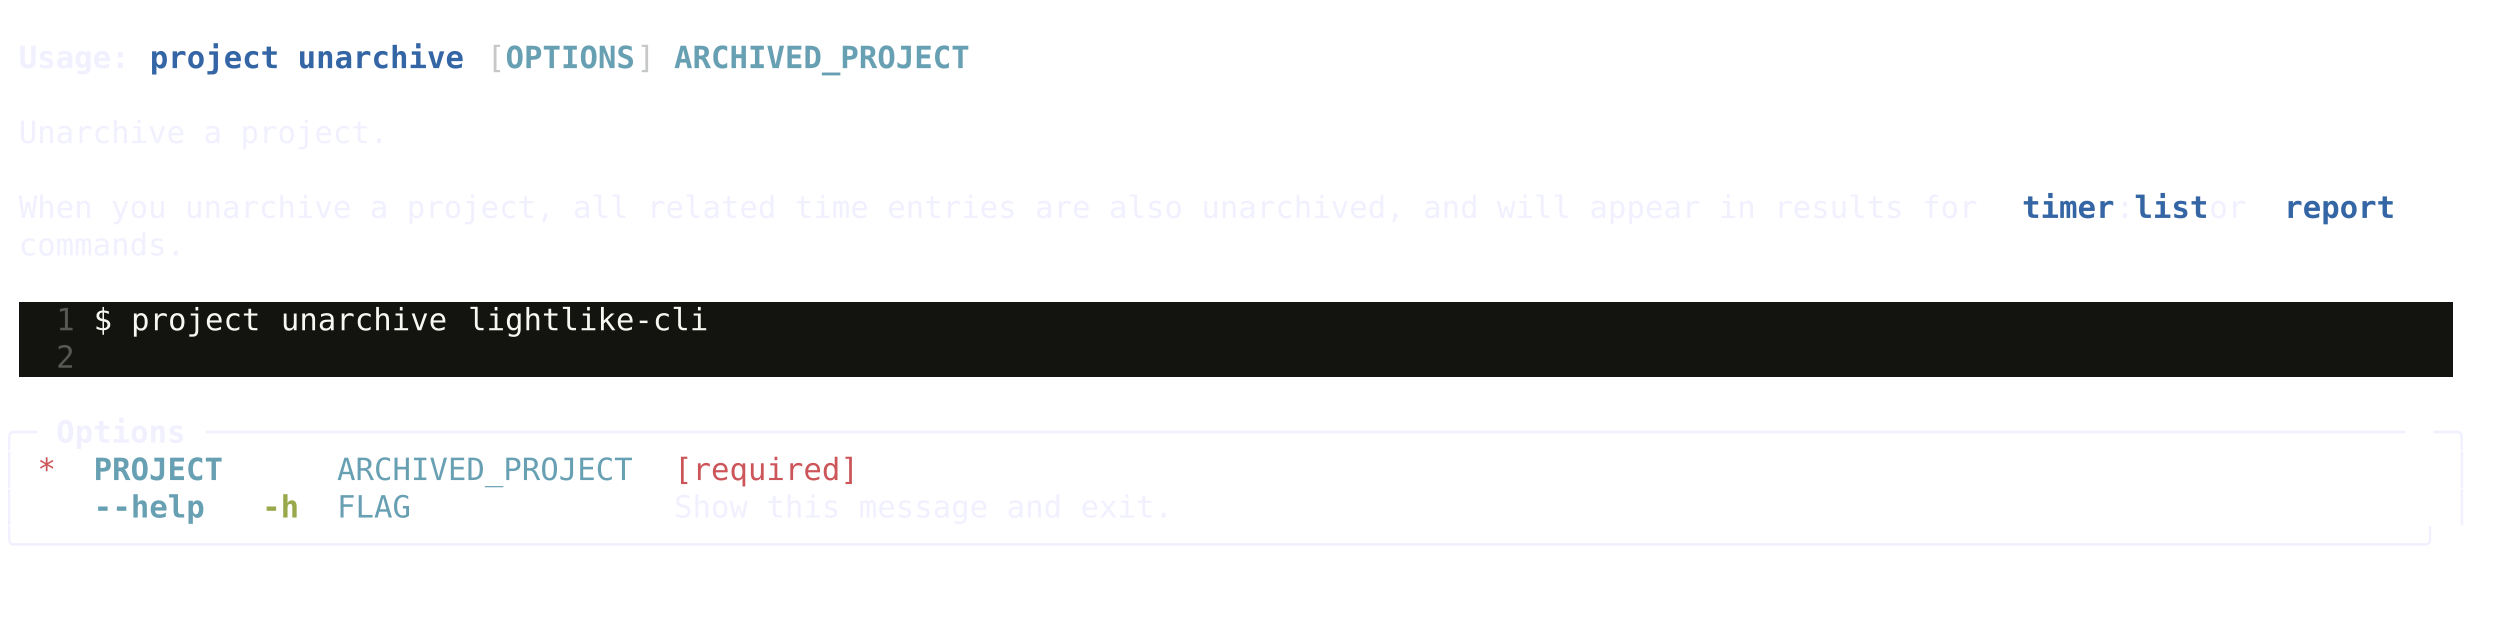
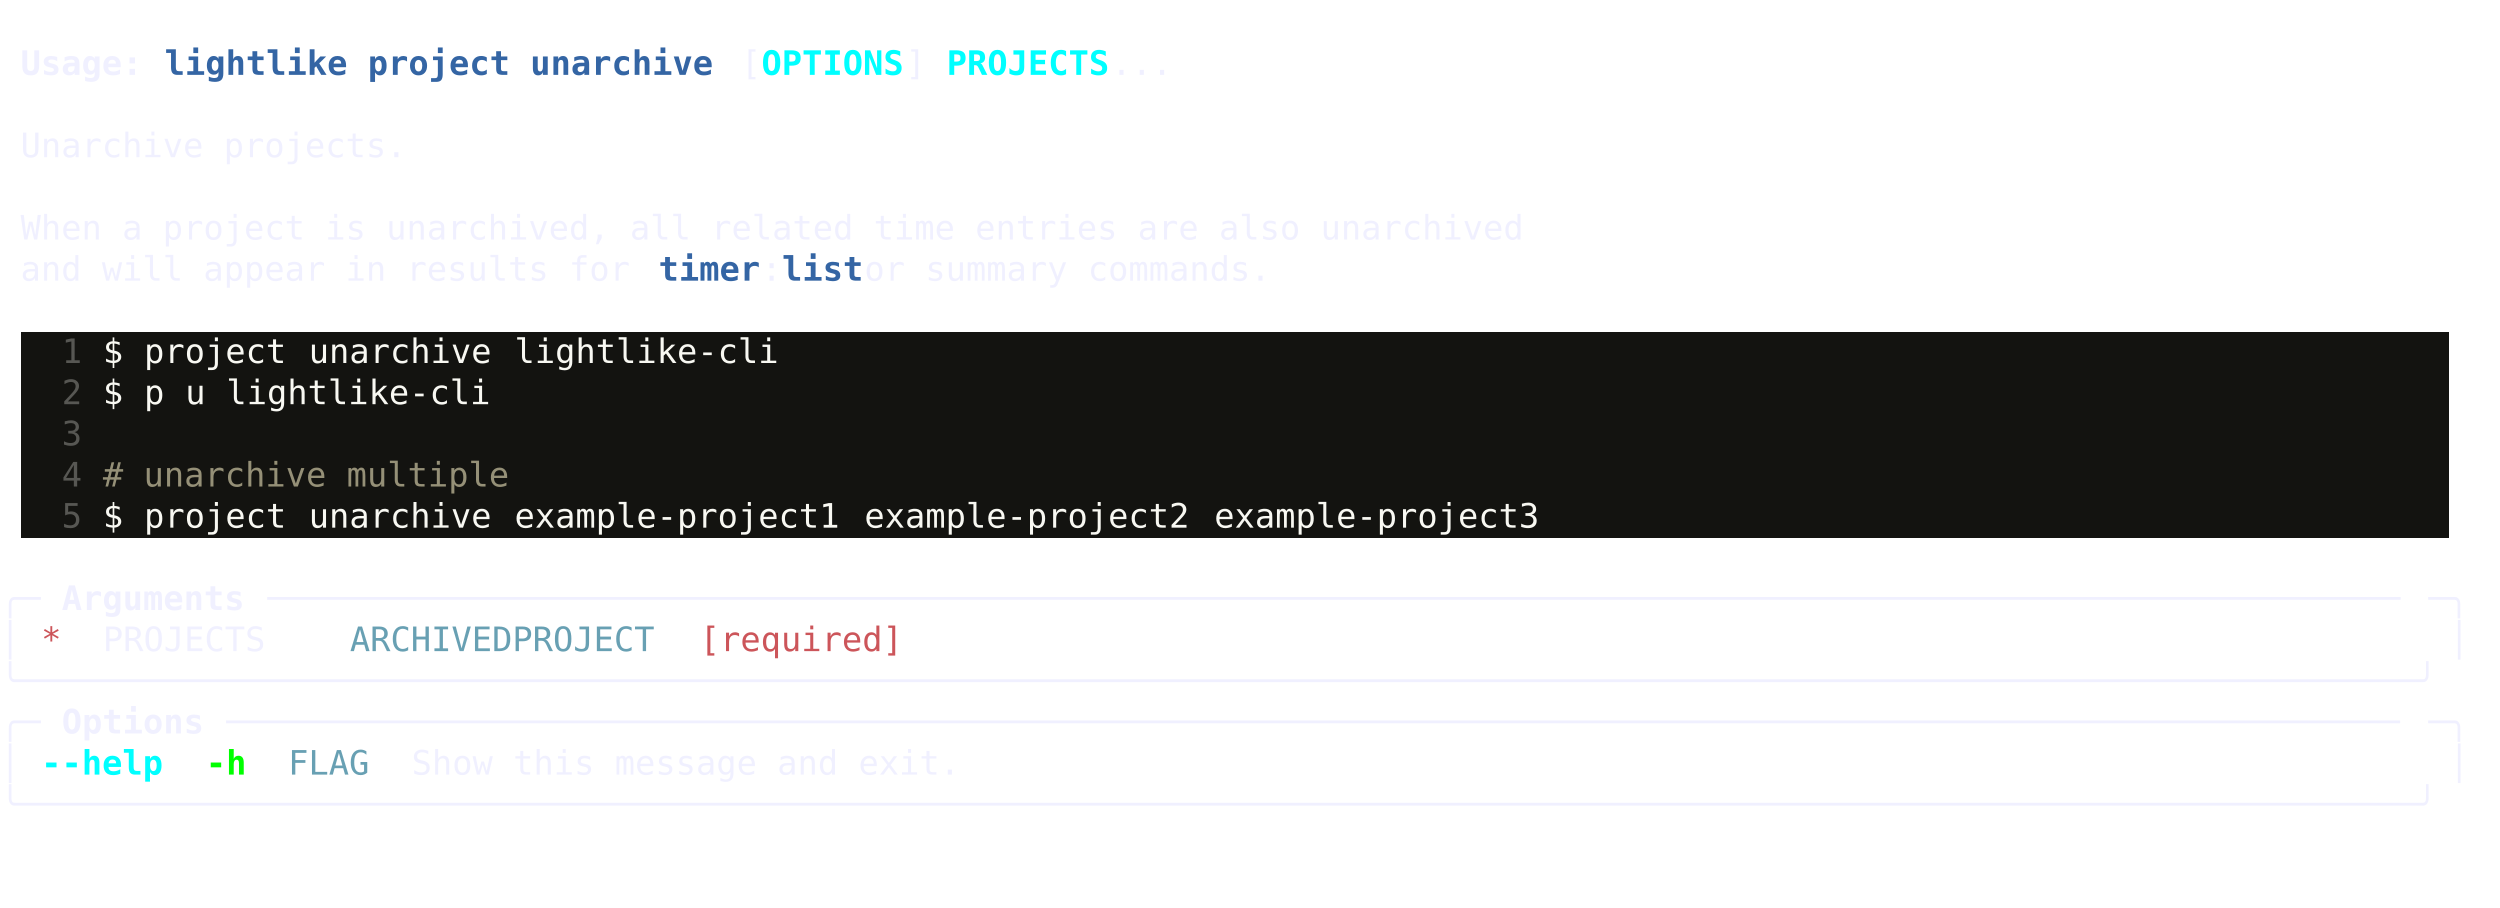
- <svg xmlns="http://www.w3.org/2000/svg" class="rich-terminal" viewBox="0 0 1629 416.0">
+ <svg xmlns="http://www.w3.org/2000/svg" class="rich-terminal" viewBox="0 0 1482 538.0">
  <style>

    @font-face {
-         font-family: "Source Code Pro";
-         src: local("Source Code Pro"),
-                 url('https://fonts.googleapis.com/css2?family=Source+Code+Pro:ital,wght@0,200..900;1,200..900'),
+         font-family: "Fira Code";
+         src: local("FiraCode-Regular"),
+                 url("https://cdnjs.cloudflare.com/ajax/libs/firacode/6.2.0/woff2/FiraCode-Regular.woff2") format("woff2"),
+                 url("https://cdnjs.cloudflare.com/ajax/libs/firacode/6.2.0/woff/FiraCode-Regular.woff") format("woff");
        font-style: normal;
        font-weight: 400;
    }
- 
- 
-     .terminal-3678254827-matrix {
-         font-family: Source Code Pro, monospace;
+     @font-face {
+         font-family: "Fira Code";
+         src: local("FiraCode-Bold"),
+                 url("https://cdnjs.cloudflare.com/ajax/libs/firacode/6.2.0/woff2/FiraCode-Bold.woff2") format("woff2"),
+                 url("https://cdnjs.cloudflare.com/ajax/libs/firacode/6.2.0/woff/FiraCode-Bold.woff") format("woff");
+         font-style: bold;
+         font-weight: 700;
+     }
+ 
+     .terminal-3994254297-matrix {
+         font-family: Fira Code, monospace;
        font-size: 20px;
        line-height: 24.4px;
        font-variant-east-asian: full-width;
    }

-     .terminal-3678254827-title {
+     .terminal-3994254297-title {
        font-size: 18px;
        font-weight: bold;
-         font-family: Source Code Pro;
-     }
- 
-     .terminal-3678254827-r1 { fill: #c5c8c6 }
- .terminal-3678254827-r2 { fill: #f0f0ff;font-weight: bold }
- .terminal-3678254827-r3 { fill: #3465a4;font-weight: bold }
- .terminal-3678254827-r4 { fill: #68a0b3;font-weight: bold }
- .terminal-3678254827-r5 { fill: #f0f0ff }
- .terminal-3678254827-r6 { fill: #e1e1db;font-weight: bold }
- .terminal-3678254827-r7 { fill: #575753 }
- .terminal-3678254827-r8 { fill: #f8f8f2 }
- .terminal-3678254827-r9 { fill: #cc555a }
- .terminal-3678254827-r10 { fill: #68a0b3 }
- .terminal-3678254827-r11 { fill: #98a84b;font-weight: bold }
+         font-family: arial;
+     }
+ 
+     .terminal-3994254297-r1 { fill: #f0f0ff }
+ .terminal-3994254297-r2 { fill: #c5c8c6 }
+ .terminal-3994254297-r3 { fill: #f0f0ff;font-weight: bold }
+ .terminal-3994254297-r4 { fill: #3465a4;font-weight: bold }
+ .terminal-3994254297-r5 { fill: #00ffff;font-weight: bold }
+ .terminal-3994254297-r6 { fill: #e1e1db;font-weight: bold }
+ .terminal-3994254297-r7 { fill: #575753 }
+ .terminal-3994254297-r8 { fill: #f8f8f2 }
+ .terminal-3994254297-r9 { fill: #959077 }
+ .terminal-3994254297-r10 { fill: #cc555a }
+ .terminal-3994254297-r11 { fill: #68a0b3 }
+ .terminal-3994254297-r12 { fill: #00ff00;font-weight: bold }
    </style>
  <defs>
-     <clipPath id="terminal-3678254827-clip-terminal">
-       <rect x="0" y="0" width="1609.4" height="365.0" />
-     </clipPath>
-     <clipPath id="terminal-3678254827-line-0">
-       <rect x="0" y="1.5" width="1610.4" height="24.65" />
-     </clipPath>
-     <clipPath id="terminal-3678254827-line-1">
-       <rect x="0" y="25.9" width="1610.4" height="24.65" />
-     </clipPath>
-     <clipPath id="terminal-3678254827-line-2">
-       <rect x="0" y="50.3" width="1610.4" height="24.65" />
-     </clipPath>
-     <clipPath id="terminal-3678254827-line-3">
-       <rect x="0" y="74.7" width="1610.4" height="24.65" />
-     </clipPath>
-     <clipPath id="terminal-3678254827-line-4">
-       <rect x="0" y="99.1" width="1610.4" height="24.65" />
-     </clipPath>
-     <clipPath id="terminal-3678254827-line-5">
-       <rect x="0" y="123.5" width="1610.4" height="24.65" />
-     </clipPath>
-     <clipPath id="terminal-3678254827-line-6">
-       <rect x="0" y="147.9" width="1610.4" height="24.65" />
-     </clipPath>
-     <clipPath id="terminal-3678254827-line-7">
-       <rect x="0" y="172.3" width="1610.4" height="24.65" />
-     </clipPath>
-     <clipPath id="terminal-3678254827-line-8">
-       <rect x="0" y="196.7" width="1610.4" height="24.65" />
-     </clipPath>
-     <clipPath id="terminal-3678254827-line-9">
-       <rect x="0" y="221.1" width="1610.4" height="24.65" />
-     </clipPath>
-     <clipPath id="terminal-3678254827-line-10">
-       <rect x="0" y="245.5" width="1610.4" height="24.65" />
-     </clipPath>
-     <clipPath id="terminal-3678254827-line-11">
-       <rect x="0" y="269.9" width="1610.4" height="24.65" />
-     </clipPath>
-     <clipPath id="terminal-3678254827-line-12">
-       <rect x="0" y="294.3" width="1610.4" height="24.65" />
-     </clipPath>
-     <clipPath id="terminal-3678254827-line-13">
-       <rect x="0" y="318.7" width="1610.4" height="24.65" />
+     <clipPath id="terminal-3994254297-clip-terminal">
+       <rect x="0" y="0" width="1463.0" height="487.0" />
+     </clipPath>
+     <clipPath id="terminal-3994254297-line-0">
+       <rect x="0" y="1.5" width="1464" height="24.65" />
+     </clipPath>
+     <clipPath id="terminal-3994254297-line-1">
+       <rect x="0" y="25.9" width="1464" height="24.65" />
+     </clipPath>
+     <clipPath id="terminal-3994254297-line-2">
+       <rect x="0" y="50.3" width="1464" height="24.65" />
+     </clipPath>
+     <clipPath id="terminal-3994254297-line-3">
+       <rect x="0" y="74.7" width="1464" height="24.65" />
+     </clipPath>
+     <clipPath id="terminal-3994254297-line-4">
+       <rect x="0" y="99.1" width="1464" height="24.65" />
+     </clipPath>
+     <clipPath id="terminal-3994254297-line-5">
+       <rect x="0" y="123.5" width="1464" height="24.65" />
+     </clipPath>
+     <clipPath id="terminal-3994254297-line-6">
+       <rect x="0" y="147.9" width="1464" height="24.65" />
+     </clipPath>
+     <clipPath id="terminal-3994254297-line-7">
+       <rect x="0" y="172.3" width="1464" height="24.65" />
+     </clipPath>
+     <clipPath id="terminal-3994254297-line-8">
+       <rect x="0" y="196.7" width="1464" height="24.65" />
+     </clipPath>
+     <clipPath id="terminal-3994254297-line-9">
+       <rect x="0" y="221.1" width="1464" height="24.65" />
+     </clipPath>
+     <clipPath id="terminal-3994254297-line-10">
+       <rect x="0" y="245.5" width="1464" height="24.65" />
+     </clipPath>
+     <clipPath id="terminal-3994254297-line-11">
+       <rect x="0" y="269.9" width="1464" height="24.65" />
+     </clipPath>
+     <clipPath id="terminal-3994254297-line-12">
+       <rect x="0" y="294.3" width="1464" height="24.65" />
+     </clipPath>
+     <clipPath id="terminal-3994254297-line-13">
+       <rect x="0" y="318.7" width="1464" height="24.65" />
+     </clipPath>
+     <clipPath id="terminal-3994254297-line-14">
+       <rect x="0" y="343.1" width="1464" height="24.65" />
+     </clipPath>
+     <clipPath id="terminal-3994254297-line-15">
+       <rect x="0" y="367.5" width="1464" height="24.65" />
+     </clipPath>
+     <clipPath id="terminal-3994254297-line-16">
+       <rect x="0" y="391.9" width="1464" height="24.65" />
+     </clipPath>
+     <clipPath id="terminal-3994254297-line-17">
+       <rect x="0" y="416.3" width="1464" height="24.65" />
+     </clipPath>
+     <clipPath id="terminal-3994254297-line-18">
+       <rect x="0" y="440.7" width="1464" height="24.65" />
    </clipPath>
  </defs>
  <rect fill="#131310" x="12.2" y="196.7" width="24.4" height="24.65" shape-rendering="crispEdges" />
  <rect fill="#131310" x="36.6" y="196.7" width="24.4" height="24.65" shape-rendering="crispEdges" />
  <rect fill="#131310" x="61" y="196.7" width="24.4" height="24.65" shape-rendering="crispEdges" />
  <rect fill="#131310" x="85.4" y="196.7" width="85.4" height="24.65" shape-rendering="crispEdges" />
  <rect fill="#131310" x="170.8" y="196.7" width="12.2" height="24.65" shape-rendering="crispEdges" />
  <rect fill="#131310" x="183" y="196.7" width="109.8" height="24.65" shape-rendering="crispEdges" />
  <rect fill="#131310" x="292.8" y="196.7" width="12.2" height="24.65" shape-rendering="crispEdges" />
  <rect fill="#131310" x="305" y="196.7" width="158.6" height="24.65" shape-rendering="crispEdges" />
-   <rect fill="#131310" x="463.6" y="196.7" width="1134.6" height="24.65" shape-rendering="crispEdges" />
+   <rect fill="#131310" x="463.6" y="196.7" width="988.2" height="24.65" shape-rendering="crispEdges" />
  <rect fill="#131310" x="12.2" y="221.1" width="24.4" height="24.65" shape-rendering="crispEdges" />
  <rect fill="#131310" x="36.6" y="221.1" width="24.4" height="24.65" shape-rendering="crispEdges" />
-   <rect fill="#131310" x="61" y="221.1" width="1537.2" height="24.65" shape-rendering="crispEdges" />
-   <g class="terminal-3678254827-matrix">
-     <text class="terminal-3678254827-r1" x="1610.4" y="20" textLength="12.2" clip-path="url(#terminal-3678254827-line-0)">
- </text>
-     <text class="terminal-3678254827-r2" x="12.2" y="44.4" textLength="73.2" clip-path="url(#terminal-3678254827-line-1)">Usage:</text>
-     <text class="terminal-3678254827-r3" x="97.6" y="44.4" textLength="207.4" clip-path="url(#terminal-3678254827-line-1)">project unarchive</text>
-     <text class="terminal-3678254827-r1" x="317.2" y="44.4" textLength="12.2" clip-path="url(#terminal-3678254827-line-1)">[</text>
-     <text class="terminal-3678254827-r4" x="329.4" y="44.4" textLength="85.4" clip-path="url(#terminal-3678254827-line-1)">OPTIONS</text>
-     <text class="terminal-3678254827-r1" x="414.8" y="44.4" textLength="24.4" clip-path="url(#terminal-3678254827-line-1)">] </text>
-     <text class="terminal-3678254827-r4" x="439.2" y="44.4" textLength="195.2" clip-path="url(#terminal-3678254827-line-1)">ARCHIVED_PROJECT</text>
-     <text class="terminal-3678254827-r1" x="1610.4" y="44.4" textLength="12.2" clip-path="url(#terminal-3678254827-line-1)">
- </text>
-     <text class="terminal-3678254827-r1" x="1610.4" y="68.8" textLength="12.2" clip-path="url(#terminal-3678254827-line-2)">
- </text>
-     <text class="terminal-3678254827-r5" x="12.2" y="93.2" textLength="244" clip-path="url(#terminal-3678254827-line-3)">Unarchive a project.</text>
-     <text class="terminal-3678254827-r1" x="1610.4" y="93.2" textLength="12.2" clip-path="url(#terminal-3678254827-line-3)">
- </text>
-     <text class="terminal-3678254827-r1" x="1610.4" y="117.6" textLength="12.2" clip-path="url(#terminal-3678254827-line-4)">
- </text>
-     <text class="terminal-3678254827-r5" x="12.2" y="142" textLength="1305.4" clip-path="url(#terminal-3678254827-line-5)">When you unarchive a project, all related time entries are also unarchived, and will appear in results for </text>
-     <text class="terminal-3678254827-r3" x="1317.6" y="142" textLength="61" clip-path="url(#terminal-3678254827-line-5)">timer</text>
-     <text class="terminal-3678254827-r5" x="1378.6" y="142" textLength="12.2" clip-path="url(#terminal-3678254827-line-5)">:</text>
-     <text class="terminal-3678254827-r3" x="1390.8" y="142" textLength="48.8" clip-path="url(#terminal-3678254827-line-5)">list</text>
-     <text class="terminal-3678254827-r5" x="1439.6" y="142" textLength="48.8" clip-path="url(#terminal-3678254827-line-5)"> or </text>
-     <text class="terminal-3678254827-r3" x="1488.4" y="142" textLength="73.2" clip-path="url(#terminal-3678254827-line-5)">report</text>
-     <text class="terminal-3678254827-r1" x="1610.4" y="142" textLength="12.2" clip-path="url(#terminal-3678254827-line-5)">
- </text>
-     <text class="terminal-3678254827-r5" x="12.2" y="166.4" textLength="109.8" clip-path="url(#terminal-3678254827-line-6)">commands.</text>
-     <text class="terminal-3678254827-r1" x="1610.4" y="166.4" textLength="12.2" clip-path="url(#terminal-3678254827-line-6)">
- </text>
-     <text class="terminal-3678254827-r1" x="1610.4" y="190.8" textLength="12.2" clip-path="url(#terminal-3678254827-line-7)">
- </text>
-     <text class="terminal-3678254827-r7" x="36.6" y="215.2" textLength="24.4" clip-path="url(#terminal-3678254827-line-8)">1 </text>
-     <text class="terminal-3678254827-r8" x="61" y="215.2" textLength="24.4" clip-path="url(#terminal-3678254827-line-8)">$ </text>
-     <text class="terminal-3678254827-r8" x="85.4" y="215.2" textLength="85.4" clip-path="url(#terminal-3678254827-line-8)">project</text>
-     <text class="terminal-3678254827-r8" x="183" y="215.2" textLength="109.8" clip-path="url(#terminal-3678254827-line-8)">unarchive</text>
-     <text class="terminal-3678254827-r8" x="305" y="215.2" textLength="158.6" clip-path="url(#terminal-3678254827-line-8)">lightlike-cli</text>
-     <text class="terminal-3678254827-r1" x="1610.4" y="215.2" textLength="12.2" clip-path="url(#terminal-3678254827-line-8)">
- </text>
-     <text class="terminal-3678254827-r7" x="36.6" y="239.6" textLength="24.4" clip-path="url(#terminal-3678254827-line-9)">2 </text>
-     <text class="terminal-3678254827-r1" x="1610.4" y="239.6" textLength="12.2" clip-path="url(#terminal-3678254827-line-9)">
- </text>
-     <text class="terminal-3678254827-r1" x="1610.4" y="264" textLength="12.2" clip-path="url(#terminal-3678254827-line-10)">
- </text>
-     <text class="terminal-3678254827-r5" x="0" y="288.4" textLength="24.4" clip-path="url(#terminal-3678254827-line-11)">╭─</text>
-     <text class="terminal-3678254827-r2" x="36.6" y="288.4" textLength="85.4" clip-path="url(#terminal-3678254827-line-11)">Options</text>
-     <text class="terminal-3678254827-r5" x="134.2" y="288.4" textLength="1451.8" clip-path="url(#terminal-3678254827-line-11)">───────────────────────────────────────────────────────────────────────────────────────────────────────────────────────</text>
-     <text class="terminal-3678254827-r5" x="1586" y="288.4" textLength="24.4" clip-path="url(#terminal-3678254827-line-11)">─╮</text>
-     <text class="terminal-3678254827-r1" x="1610.4" y="288.4" textLength="12.2" clip-path="url(#terminal-3678254827-line-11)">
- </text>
-     <text class="terminal-3678254827-r5" x="0" y="312.8" textLength="12.2" clip-path="url(#terminal-3678254827-line-12)">│</text>
-     <text class="terminal-3678254827-r9" x="24.4" y="312.8" textLength="12.2" clip-path="url(#terminal-3678254827-line-12)">*</text>
-     <text class="terminal-3678254827-r4" x="61" y="312.8" textLength="85.4" clip-path="url(#terminal-3678254827-line-12)">PROJECT</text>
-     <text class="terminal-3678254827-r10" x="219.6" y="312.8" textLength="195.2" clip-path="url(#terminal-3678254827-line-12)">ARCHIVED_PROJECT</text>
-     <text class="terminal-3678254827-r9" x="439.2" y="312.8" textLength="122" clip-path="url(#terminal-3678254827-line-12)">[required]</text>
-     <text class="terminal-3678254827-r5" x="1598.2" y="312.8" textLength="12.2" clip-path="url(#terminal-3678254827-line-12)">│</text>
-     <text class="terminal-3678254827-r1" x="1610.4" y="312.8" textLength="12.2" clip-path="url(#terminal-3678254827-line-12)">
- </text>
-     <text class="terminal-3678254827-r5" x="0" y="337.2" textLength="12.2" clip-path="url(#terminal-3678254827-line-13)">│</text>
-     <text class="terminal-3678254827-r4" x="61" y="337.2" textLength="12.2" clip-path="url(#terminal-3678254827-line-13)">-</text>
-     <text class="terminal-3678254827-r4" x="73.2" y="337.2" textLength="61" clip-path="url(#terminal-3678254827-line-13)">-help</text>
-     <text class="terminal-3678254827-r11" x="170.8" y="337.2" textLength="24.4" clip-path="url(#terminal-3678254827-line-13)">-h</text>
-     <text class="terminal-3678254827-r10" x="219.6" y="337.2" textLength="195.2" clip-path="url(#terminal-3678254827-line-13)">FLAG            </text>
-     <text class="terminal-3678254827-r5" x="439.2" y="337.2" textLength="329.4" clip-path="url(#terminal-3678254827-line-13)">Show this message and exit.</text>
-     <text class="terminal-3678254827-r5" x="1598.2" y="337.2" textLength="12.2" clip-path="url(#terminal-3678254827-line-13)">│</text>
-     <text class="terminal-3678254827-r1" x="1610.4" y="337.2" textLength="12.2" clip-path="url(#terminal-3678254827-line-13)">
- </text>
-     <text class="terminal-3678254827-r5" x="0" y="361.6" textLength="1610.4" clip-path="url(#terminal-3678254827-line-14)">╰──────────────────────────────────────────────────────────────────────────────────────────────────────────────────────────────────╯</text>
-     <text class="terminal-3678254827-r1" x="1610.4" y="361.6" textLength="12.2" clip-path="url(#terminal-3678254827-line-14)">
+   <rect fill="#131310" x="61" y="221.1" width="24.4" height="24.65" shape-rendering="crispEdges" />
+   <rect fill="#131310" x="85.4" y="221.1" width="12.2" height="24.65" shape-rendering="crispEdges" />
+   <rect fill="#131310" x="97.6" y="221.1" width="12.2" height="24.65" shape-rendering="crispEdges" />
+   <rect fill="#131310" x="109.8" y="221.1" width="12.2" height="24.65" shape-rendering="crispEdges" />
+   <rect fill="#131310" x="122" y="221.1" width="12.2" height="24.65" shape-rendering="crispEdges" />
+   <rect fill="#131310" x="134.2" y="221.1" width="158.6" height="24.65" shape-rendering="crispEdges" />
+   <rect fill="#131310" x="292.8" y="221.1" width="1159" height="24.65" shape-rendering="crispEdges" />
+   <rect fill="#131310" x="12.2" y="245.5" width="24.4" height="24.65" shape-rendering="crispEdges" />
+   <rect fill="#131310" x="36.6" y="245.5" width="24.4" height="24.65" shape-rendering="crispEdges" />
+   <rect fill="#131310" x="61" y="245.5" width="1390.8" height="24.65" shape-rendering="crispEdges" />
+   <rect fill="#131310" x="12.2" y="269.9" width="24.4" height="24.65" shape-rendering="crispEdges" />
+   <rect fill="#131310" x="36.6" y="269.9" width="24.4" height="24.65" shape-rendering="crispEdges" />
+   <rect fill="#131310" x="61" y="269.9" width="244" height="24.65" shape-rendering="crispEdges" />
+   <rect fill="#131310" x="305" y="269.9" width="1146.8" height="24.65" shape-rendering="crispEdges" />
+   <rect fill="#131310" x="12.2" y="294.3" width="24.4" height="24.65" shape-rendering="crispEdges" />
+   <rect fill="#131310" x="36.6" y="294.3" width="24.4" height="24.65" shape-rendering="crispEdges" />
+   <rect fill="#131310" x="61" y="294.3" width="24.4" height="24.65" shape-rendering="crispEdges" />
+   <rect fill="#131310" x="85.4" y="294.3" width="85.4" height="24.65" shape-rendering="crispEdges" />
+   <rect fill="#131310" x="170.8" y="294.3" width="12.2" height="24.65" shape-rendering="crispEdges" />
+   <rect fill="#131310" x="183" y="294.3" width="109.8" height="24.65" shape-rendering="crispEdges" />
+   <rect fill="#131310" x="292.8" y="294.3" width="12.2" height="24.65" shape-rendering="crispEdges" />
+   <rect fill="#131310" x="305" y="294.3" width="195.2" height="24.65" shape-rendering="crispEdges" />
+   <rect fill="#131310" x="500.2" y="294.3" width="12.2" height="24.65" shape-rendering="crispEdges" />
+   <rect fill="#131310" x="512.4" y="294.3" width="195.2" height="24.65" shape-rendering="crispEdges" />
+   <rect fill="#131310" x="707.6" y="294.3" width="12.2" height="24.65" shape-rendering="crispEdges" />
+   <rect fill="#131310" x="719.8" y="294.3" width="195.2" height="24.65" shape-rendering="crispEdges" />
+   <rect fill="#131310" x="915" y="294.3" width="97.6" height="24.65" shape-rendering="crispEdges" />
+   <rect fill="#131310" x="1012.6" y="294.3" width="439.2" height="24.65" shape-rendering="crispEdges" />
+   <g class="terminal-3994254297-matrix">
+     <text class="terminal-3994254297-r2" x="1464" y="20" textLength="12.2" clip-path="url(#terminal-3994254297-line-0)">
+ </text>
+     <text class="terminal-3994254297-r3" x="12.2" y="44.4" textLength="73.2" clip-path="url(#terminal-3994254297-line-1)">Usage:</text>
+     <text class="terminal-3994254297-r4" x="97.6" y="44.4" textLength="329.4" clip-path="url(#terminal-3994254297-line-1)">lightlike project unarchive</text>
+     <text class="terminal-3994254297-r1" x="439.2" y="44.4" textLength="12.2" clip-path="url(#terminal-3994254297-line-1)">[</text>
+     <text class="terminal-3994254297-r5" x="451.4" y="44.4" textLength="85.4" clip-path="url(#terminal-3994254297-line-1)">OPTIONS</text>
+     <text class="terminal-3994254297-r1" x="536.8" y="44.4" textLength="24.4" clip-path="url(#terminal-3994254297-line-1)">] </text>
+     <text class="terminal-3994254297-r5" x="561.2" y="44.4" textLength="97.6" clip-path="url(#terminal-3994254297-line-1)">PROJECTS</text>
+     <text class="terminal-3994254297-r1" x="658.8" y="44.4" textLength="36.6" clip-path="url(#terminal-3994254297-line-1)">...</text>
+     <text class="terminal-3994254297-r2" x="1464" y="44.4" textLength="12.2" clip-path="url(#terminal-3994254297-line-1)">
+ </text>
+     <text class="terminal-3994254297-r2" x="1464" y="68.8" textLength="12.2" clip-path="url(#terminal-3994254297-line-2)">
+ </text>
+     <text class="terminal-3994254297-r1" x="12.2" y="93.2" textLength="231.8" clip-path="url(#terminal-3994254297-line-3)">Unarchive projects.</text>
+     <text class="terminal-3994254297-r2" x="1464" y="93.2" textLength="12.2" clip-path="url(#terminal-3994254297-line-3)">
+ </text>
+     <text class="terminal-3994254297-r2" x="1464" y="117.6" textLength="12.2" clip-path="url(#terminal-3994254297-line-4)">
+ </text>
+     <text class="terminal-3994254297-r1" x="12.2" y="142" textLength="902.8" clip-path="url(#terminal-3994254297-line-5)">When a project is unarchived, all related time entries are also unarchived</text>
+     <text class="terminal-3994254297-r2" x="1464" y="142" textLength="12.2" clip-path="url(#terminal-3994254297-line-5)">
+ </text>
+     <text class="terminal-3994254297-r1" x="12.2" y="166.4" textLength="378.2" clip-path="url(#terminal-3994254297-line-6)">and will appear in results for </text>
+     <text class="terminal-3994254297-r4" x="390.4" y="166.4" textLength="61" clip-path="url(#terminal-3994254297-line-6)">timer</text>
+     <text class="terminal-3994254297-r1" x="451.4" y="166.4" textLength="12.2" clip-path="url(#terminal-3994254297-line-6)">:</text>
+     <text class="terminal-3994254297-r4" x="463.6" y="166.4" textLength="48.8" clip-path="url(#terminal-3994254297-line-6)">list</text>
+     <text class="terminal-3994254297-r1" x="512.4" y="166.4" textLength="256.2" clip-path="url(#terminal-3994254297-line-6)"> or summary commands.</text>
+     <text class="terminal-3994254297-r2" x="1464" y="166.4" textLength="12.2" clip-path="url(#terminal-3994254297-line-6)">
+ </text>
+     <text class="terminal-3994254297-r2" x="1464" y="190.8" textLength="12.2" clip-path="url(#terminal-3994254297-line-7)">
+ </text>
+     <text class="terminal-3994254297-r7" x="36.6" y="215.2" textLength="24.4" clip-path="url(#terminal-3994254297-line-8)">1 </text>
+     <text class="terminal-3994254297-r8" x="61" y="215.2" textLength="24.4" clip-path="url(#terminal-3994254297-line-8)">$ </text>
+     <text class="terminal-3994254297-r8" x="85.4" y="215.2" textLength="85.4" clip-path="url(#terminal-3994254297-line-8)">project</text>
+     <text class="terminal-3994254297-r8" x="183" y="215.2" textLength="109.8" clip-path="url(#terminal-3994254297-line-8)">unarchive</text>
+     <text class="terminal-3994254297-r8" x="305" y="215.2" textLength="158.6" clip-path="url(#terminal-3994254297-line-8)">lightlike-cli</text>
+     <text class="terminal-3994254297-r2" x="1464" y="215.2" textLength="12.2" clip-path="url(#terminal-3994254297-line-8)">
+ </text>
+     <text class="terminal-3994254297-r7" x="36.6" y="239.6" textLength="24.4" clip-path="url(#terminal-3994254297-line-9)">2 </text>
+     <text class="terminal-3994254297-r8" x="61" y="239.6" textLength="24.4" clip-path="url(#terminal-3994254297-line-9)">$ </text>
+     <text class="terminal-3994254297-r8" x="85.4" y="239.6" textLength="12.2" clip-path="url(#terminal-3994254297-line-9)">p</text>
+     <text class="terminal-3994254297-r8" x="109.8" y="239.6" textLength="12.2" clip-path="url(#terminal-3994254297-line-9)">u</text>
+     <text class="terminal-3994254297-r8" x="134.2" y="239.6" textLength="158.6" clip-path="url(#terminal-3994254297-line-9)">lightlike-cli</text>
+     <text class="terminal-3994254297-r2" x="1464" y="239.6" textLength="12.2" clip-path="url(#terminal-3994254297-line-9)">
+ </text>
+     <text class="terminal-3994254297-r7" x="36.6" y="264" textLength="24.4" clip-path="url(#terminal-3994254297-line-10)">3 </text>
+     <text class="terminal-3994254297-r2" x="1464" y="264" textLength="12.2" clip-path="url(#terminal-3994254297-line-10)">
+ </text>
+     <text class="terminal-3994254297-r7" x="36.6" y="288.4" textLength="24.4" clip-path="url(#terminal-3994254297-line-11)">4 </text>
+     <text class="terminal-3994254297-r9" x="61" y="288.4" textLength="244" clip-path="url(#terminal-3994254297-line-11)"># unarchive multiple</text>
+     <text class="terminal-3994254297-r2" x="1464" y="288.4" textLength="12.2" clip-path="url(#terminal-3994254297-line-11)">
+ </text>
+     <text class="terminal-3994254297-r7" x="36.6" y="312.8" textLength="24.4" clip-path="url(#terminal-3994254297-line-12)">5 </text>
+     <text class="terminal-3994254297-r8" x="61" y="312.8" textLength="24.4" clip-path="url(#terminal-3994254297-line-12)">$ </text>
+     <text class="terminal-3994254297-r8" x="85.4" y="312.8" textLength="85.4" clip-path="url(#terminal-3994254297-line-12)">project</text>
+     <text class="terminal-3994254297-r8" x="183" y="312.8" textLength="109.8" clip-path="url(#terminal-3994254297-line-12)">unarchive</text>
+     <text class="terminal-3994254297-r8" x="305" y="312.8" textLength="195.2" clip-path="url(#terminal-3994254297-line-12)">example-project1</text>
+     <text class="terminal-3994254297-r8" x="512.4" y="312.8" textLength="195.2" clip-path="url(#terminal-3994254297-line-12)">example-project2</text>
+     <text class="terminal-3994254297-r8" x="719.8" y="312.8" textLength="195.2" clip-path="url(#terminal-3994254297-line-12)">example-project3</text>
+     <text class="terminal-3994254297-r2" x="1464" y="312.8" textLength="12.2" clip-path="url(#terminal-3994254297-line-12)">
+ </text>
+     <text class="terminal-3994254297-r2" x="1464" y="337.2" textLength="12.2" clip-path="url(#terminal-3994254297-line-13)">
+ </text>
+     <text class="terminal-3994254297-r1" x="0" y="361.6" textLength="24.4" clip-path="url(#terminal-3994254297-line-14)">╭─</text>
+     <text class="terminal-3994254297-r3" x="36.6" y="361.6" textLength="109.8" clip-path="url(#terminal-3994254297-line-14)">Arguments</text>
+     <text class="terminal-3994254297-r1" x="158.6" y="361.6" textLength="1281" clip-path="url(#terminal-3994254297-line-14)">─────────────────────────────────────────────────────────────────────────────────────────────────────────</text>
+     <text class="terminal-3994254297-r1" x="1439.6" y="361.6" textLength="24.4" clip-path="url(#terminal-3994254297-line-14)">─╮</text>
+     <text class="terminal-3994254297-r2" x="1464" y="361.6" textLength="12.2" clip-path="url(#terminal-3994254297-line-14)">
+ </text>
+     <text class="terminal-3994254297-r1" x="0" y="386" textLength="12.2" clip-path="url(#terminal-3994254297-line-15)">│</text>
+     <text class="terminal-3994254297-r10" x="24.4" y="386" textLength="12.2" clip-path="url(#terminal-3994254297-line-15)">*</text>
+     <text class="terminal-3994254297-r1" x="61" y="386" textLength="97.6" clip-path="url(#terminal-3994254297-line-15)">PROJECTS</text>
+     <text class="terminal-3994254297-r11" x="207.4" y="386" textLength="183" clip-path="url(#terminal-3994254297-line-15)">ARCHIVEDPROJECT</text>
+     <text class="terminal-3994254297-r10" x="414.8" y="386" textLength="122" clip-path="url(#terminal-3994254297-line-15)">[required]</text>
+     <text class="terminal-3994254297-r1" x="1451.8" y="386" textLength="12.2" clip-path="url(#terminal-3994254297-line-15)">│</text>
+     <text class="terminal-3994254297-r2" x="1464" y="386" textLength="12.2" clip-path="url(#terminal-3994254297-line-15)">
+ </text>
+     <text class="terminal-3994254297-r1" x="0" y="410.4" textLength="1464" clip-path="url(#terminal-3994254297-line-16)">╰──────────────────────────────────────────────────────────────────────────────────────────────────────────────────────╯</text>
+     <text class="terminal-3994254297-r2" x="1464" y="410.4" textLength="12.2" clip-path="url(#terminal-3994254297-line-16)">
+ </text>
+     <text class="terminal-3994254297-r1" x="0" y="434.8" textLength="24.4" clip-path="url(#terminal-3994254297-line-17)">╭─</text>
+     <text class="terminal-3994254297-r3" x="36.6" y="434.8" textLength="85.4" clip-path="url(#terminal-3994254297-line-17)">Options</text>
+     <text class="terminal-3994254297-r1" x="134.2" y="434.8" textLength="1305.4" clip-path="url(#terminal-3994254297-line-17)">───────────────────────────────────────────────────────────────────────────────────────────────────────────</text>
+     <text class="terminal-3994254297-r1" x="1439.6" y="434.8" textLength="24.4" clip-path="url(#terminal-3994254297-line-17)">─╮</text>
+     <text class="terminal-3994254297-r2" x="1464" y="434.8" textLength="12.2" clip-path="url(#terminal-3994254297-line-17)">
+ </text>
+     <text class="terminal-3994254297-r1" x="0" y="459.2" textLength="12.2" clip-path="url(#terminal-3994254297-line-18)">│</text>
+     <text class="terminal-3994254297-r5" x="24.4" y="459.2" textLength="73.2" clip-path="url(#terminal-3994254297-line-18)">--help</text>
+     <text class="terminal-3994254297-r12" x="122" y="459.2" textLength="24.4" clip-path="url(#terminal-3994254297-line-18)">-h</text>
+     <text class="terminal-3994254297-r11" x="170.8" y="459.2" textLength="48.8" clip-path="url(#terminal-3994254297-line-18)">FLAG</text>
+     <text class="terminal-3994254297-r1" x="244" y="459.2" textLength="329.4" clip-path="url(#terminal-3994254297-line-18)">Show this message and exit.</text>
+     <text class="terminal-3994254297-r1" x="1451.8" y="459.2" textLength="12.2" clip-path="url(#terminal-3994254297-line-18)">│</text>
+     <text class="terminal-3994254297-r2" x="1464" y="459.2" textLength="12.2" clip-path="url(#terminal-3994254297-line-18)">
+ </text>
+     <text class="terminal-3994254297-r1" x="0" y="483.6" textLength="1464" clip-path="url(#terminal-3994254297-line-19)">╰──────────────────────────────────────────────────────────────────────────────────────────────────────────────────────╯</text>
+     <text class="terminal-3994254297-r2" x="1464" y="483.6" textLength="12.2" clip-path="url(#terminal-3994254297-line-19)">
</text>
  </g>
</svg>
